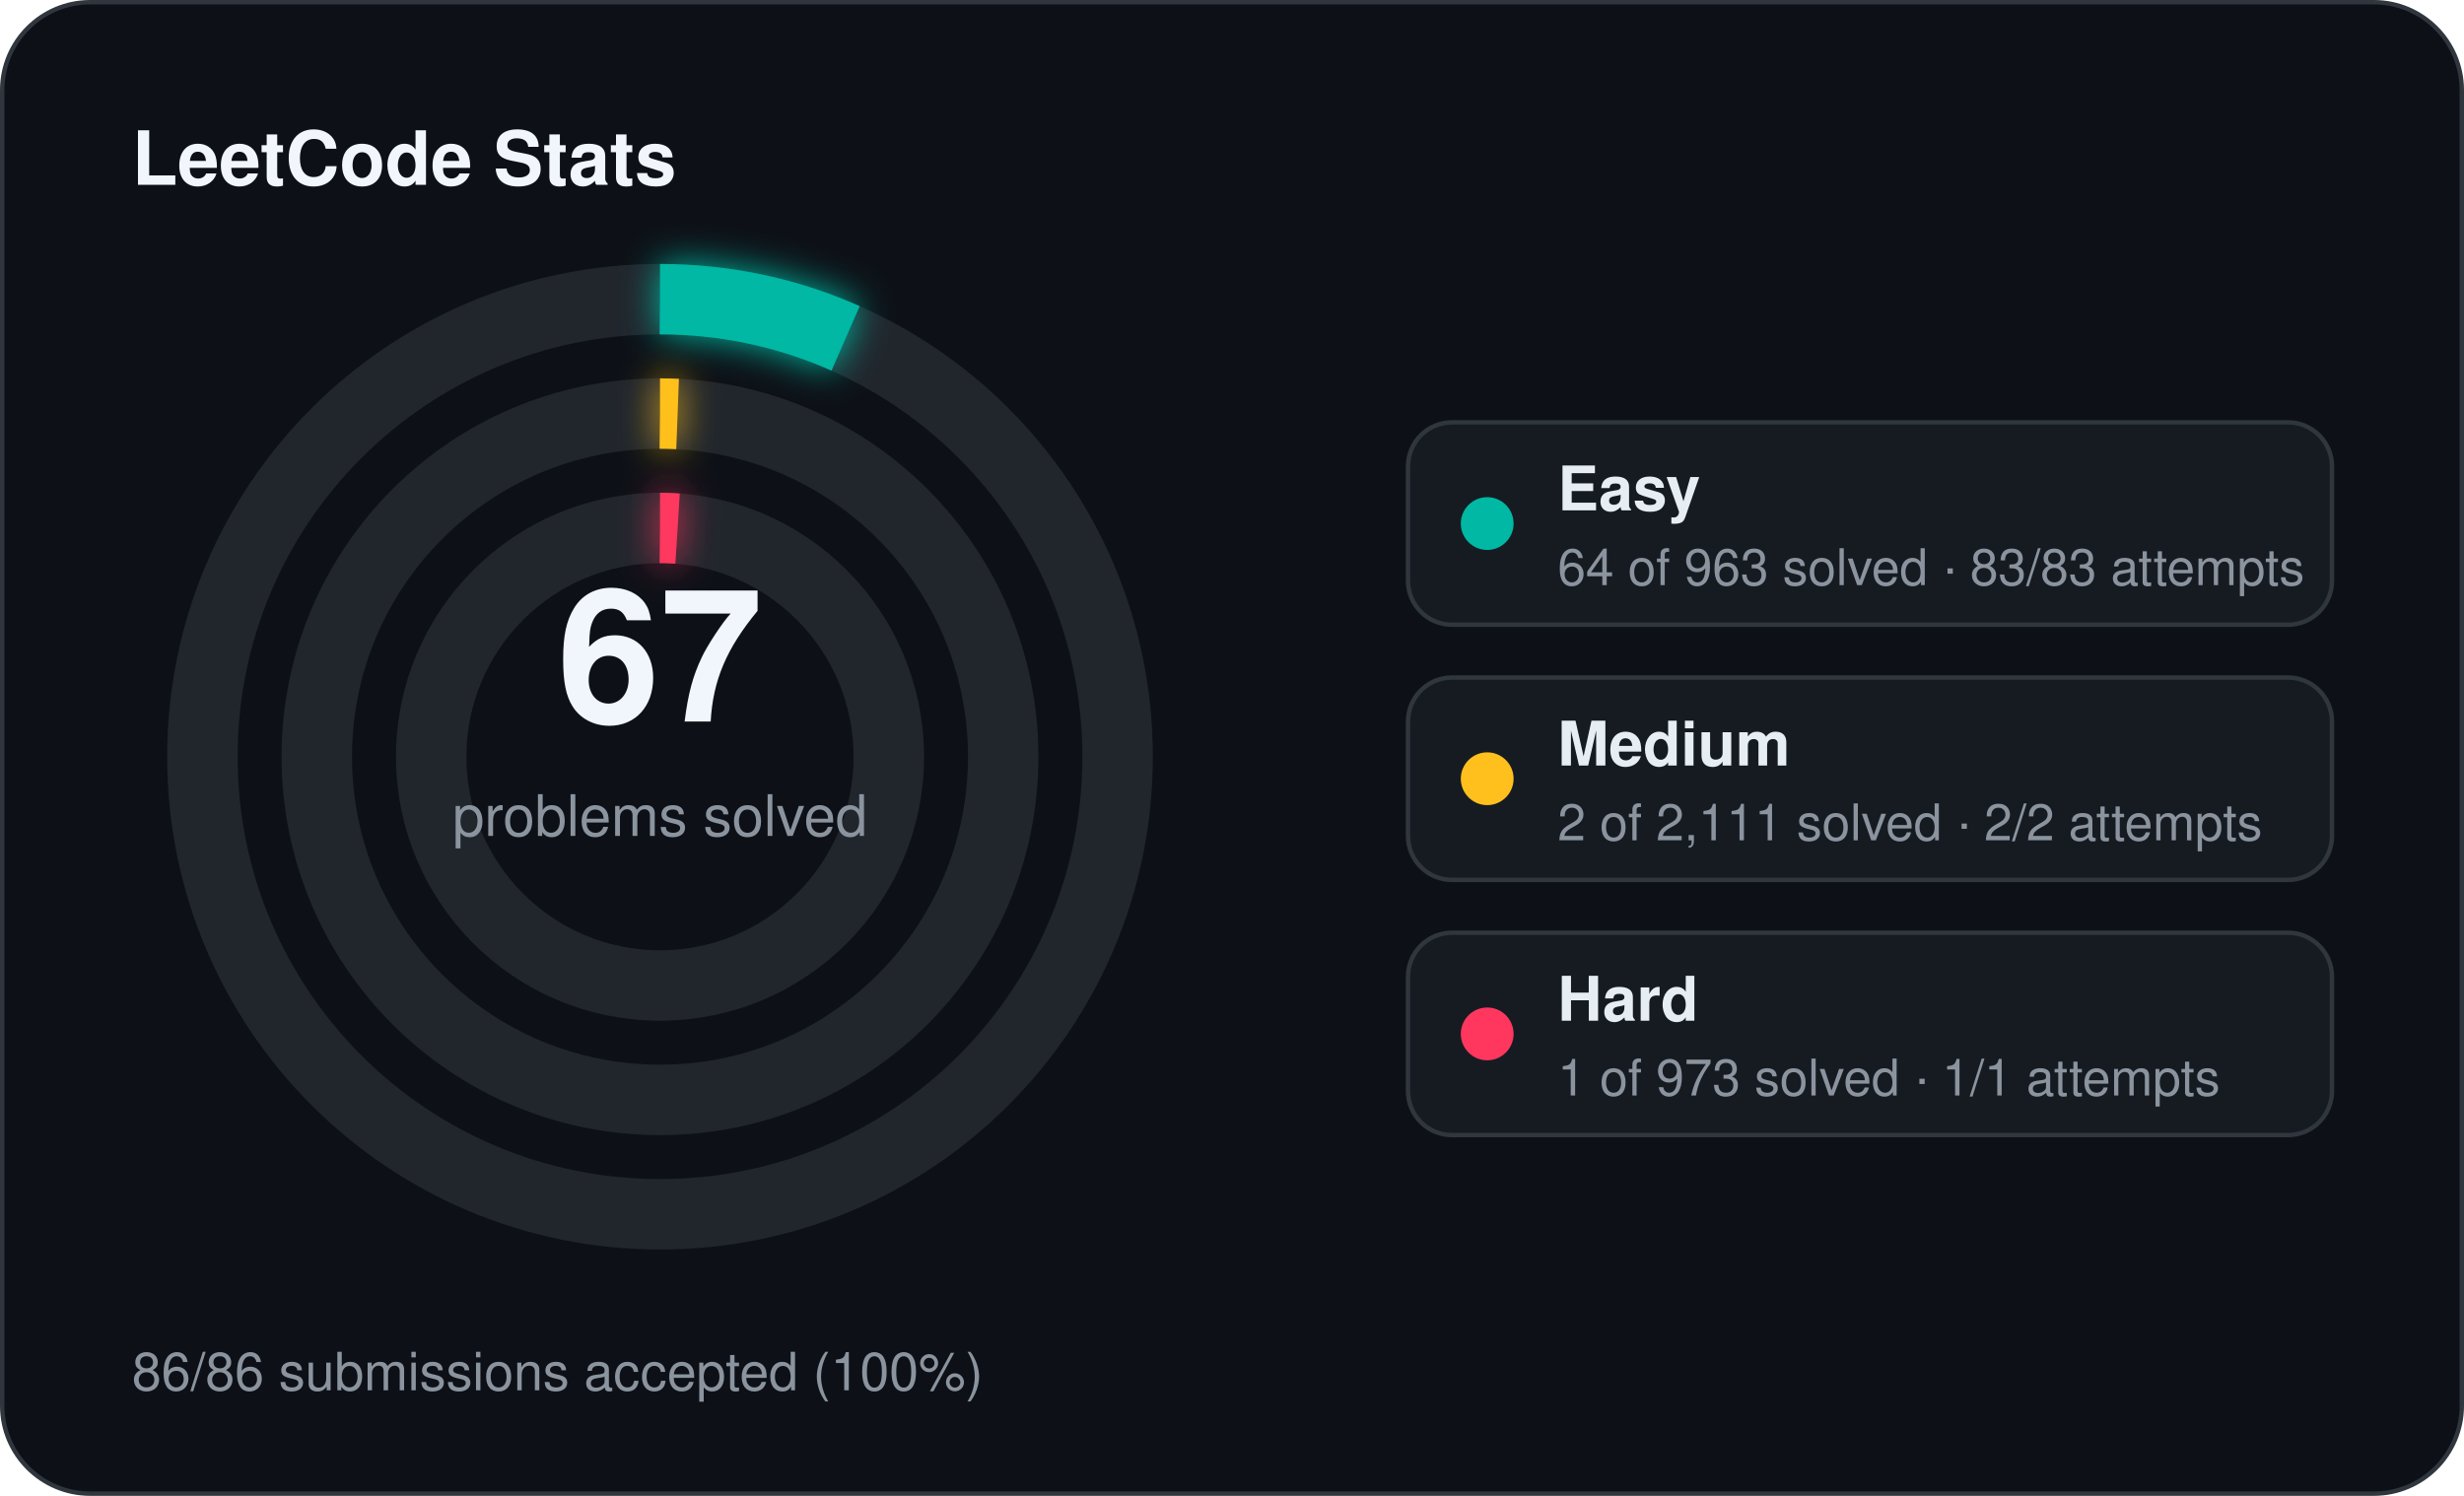
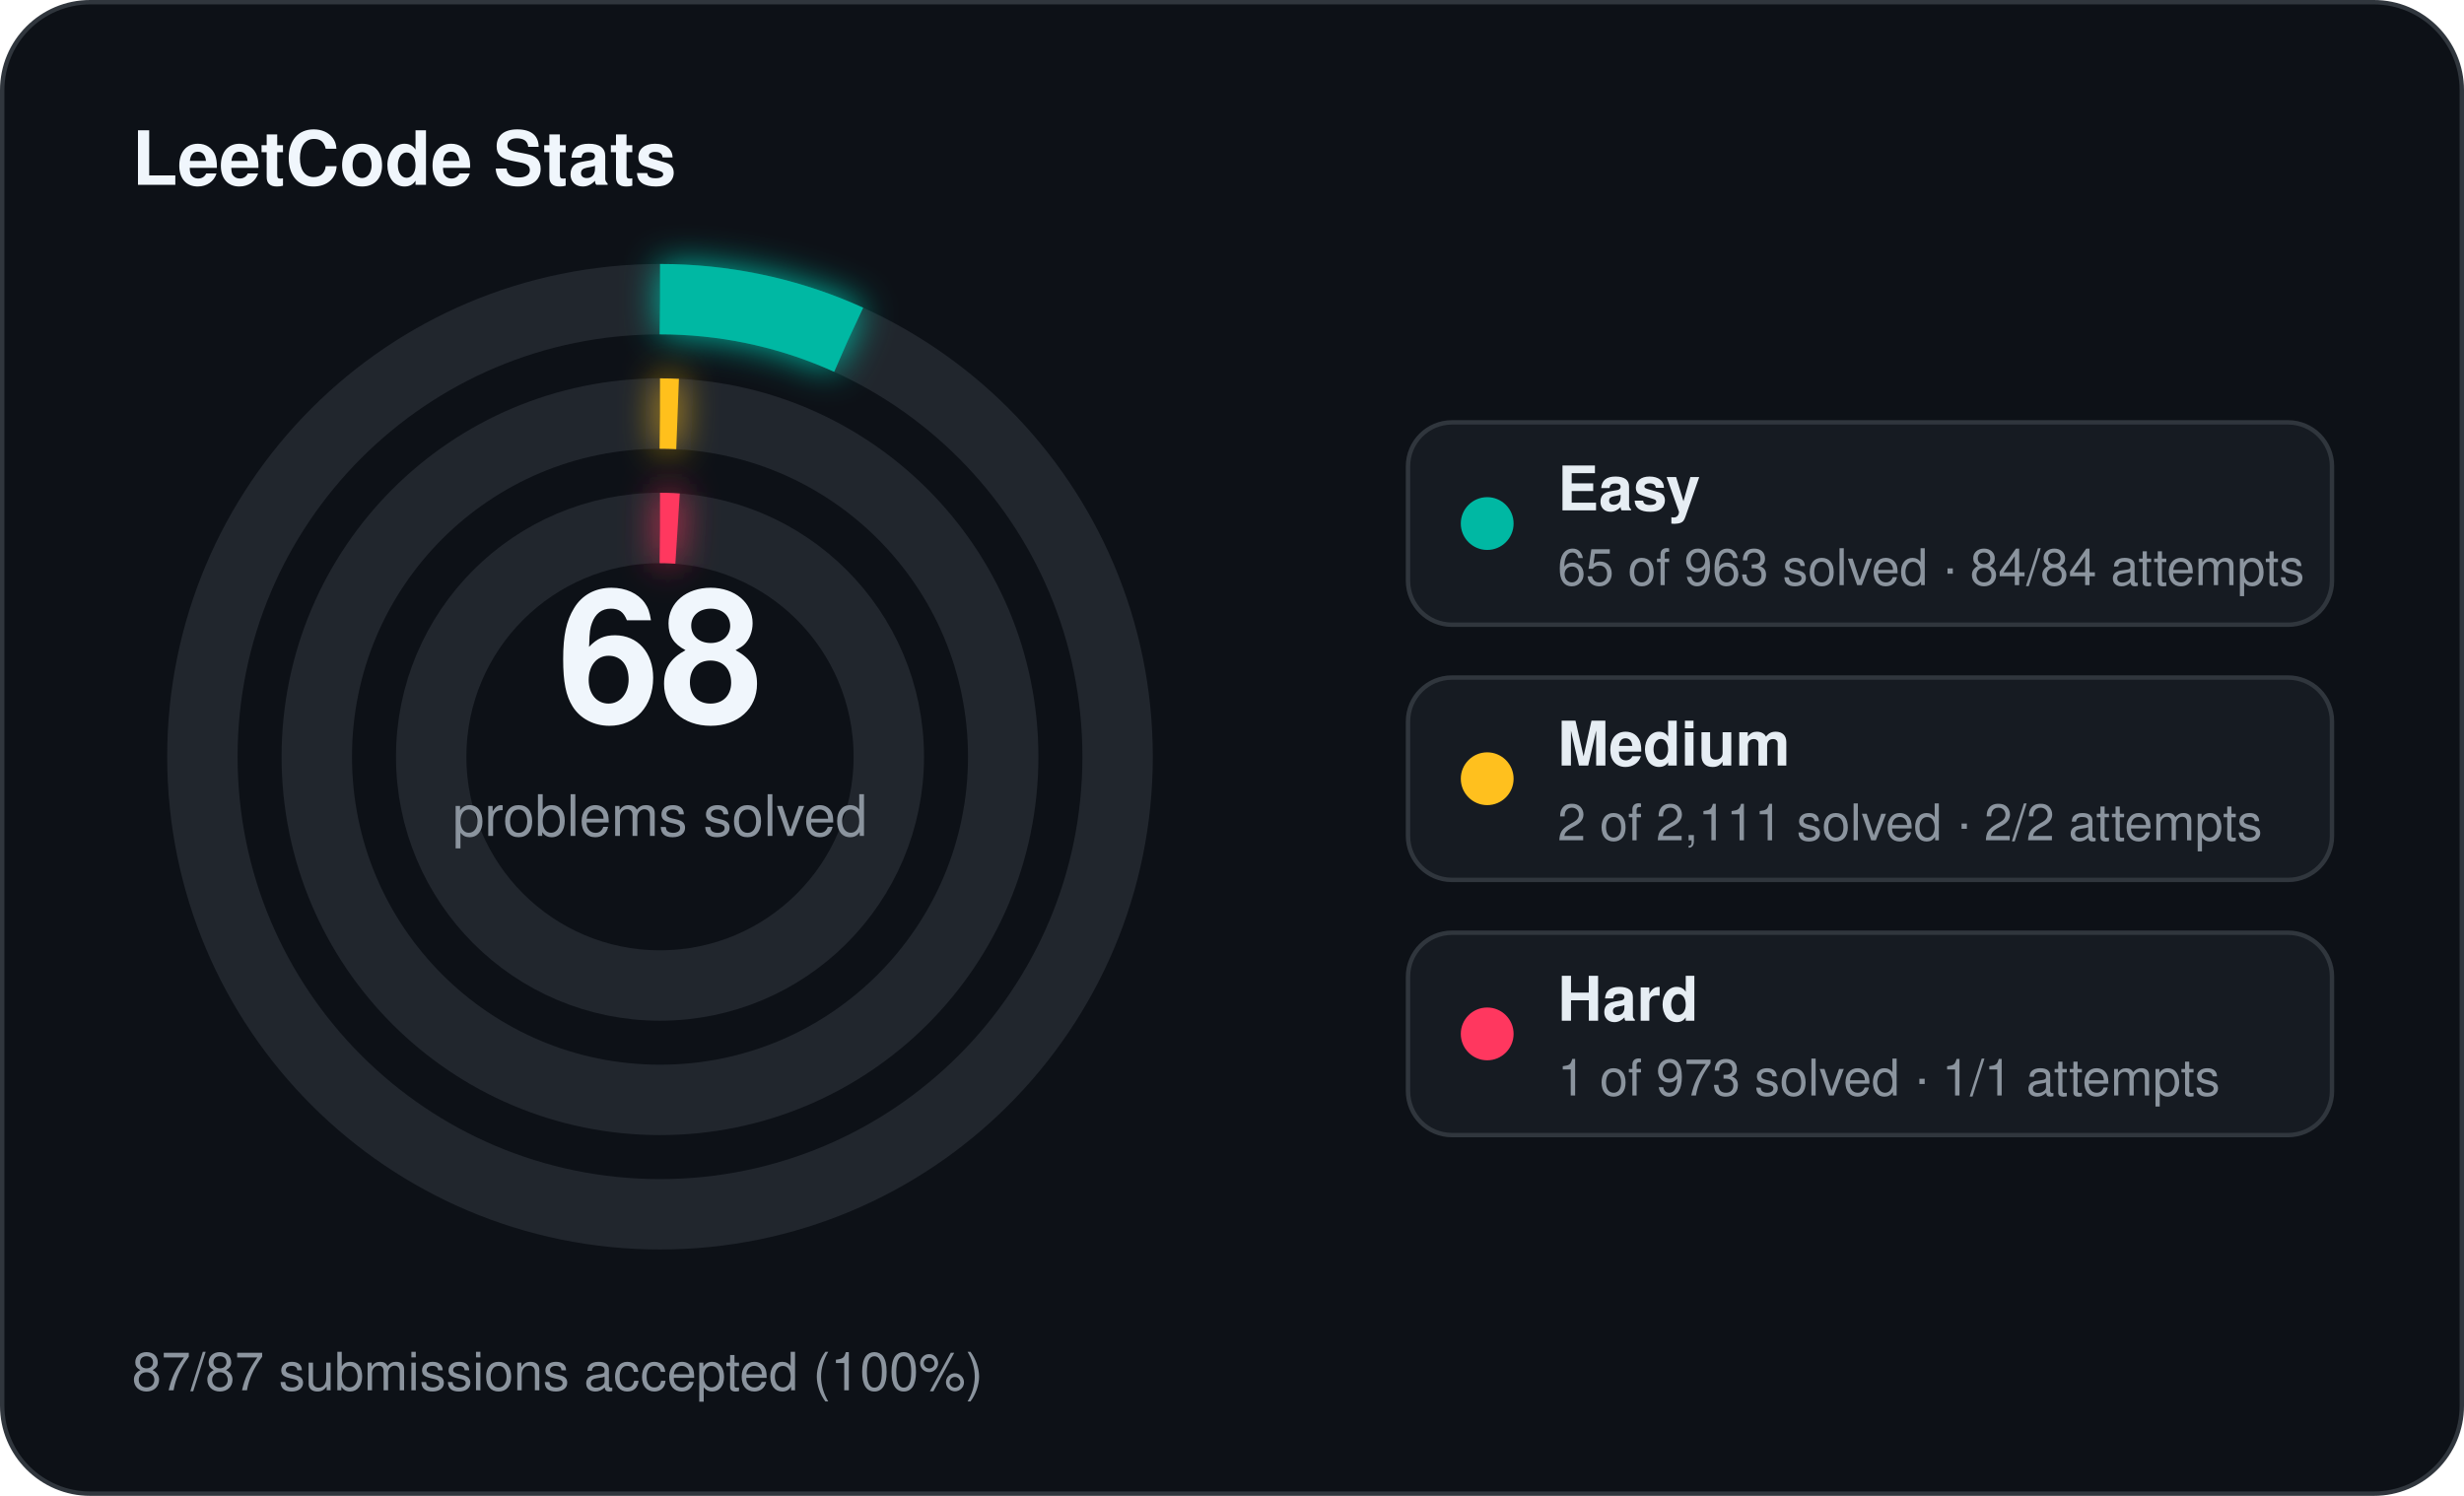
<svg xmlns="http://www.w3.org/2000/svg" width="560" height="340" viewBox="0 0 560 340">
  <defs>
    <filter id="stats-glow" x="-60%" y="-60%" width="220%" height="220%">
      <feGaussianBlur stdDeviation="4" result="blur" />
      <feMerge>
        <feMergeNode in="blur" />
        <feMergeNode in="SourceGraphic" />
      </feMerge>
    </filter>
  </defs>
  <rect x="0.5" y="0.5" width="559" height="339" rx="20" fill="#0d1117" stroke="#30363d" stroke-width="1" />
  <text x="30" y="42" fill="#f0f6fc" font-family="Segoe UI, Helvetica, Arial, sans-serif" font-size="17" font-weight="700">LeetCode Stats</text>
  <circle cx="150" cy="172" r="104" fill="none" stroke="#21262d" stroke-width="16" />
-   <circle cx="150" cy="172" r="104" fill="none" stroke="#00b8a3" stroke-width="16" stroke-linecap="butt" stroke-dasharray="43.43 653.45" transform="rotate(-90 150 172)" filter="url(#stats-glow)" />
+   <circle cx="150" cy="172" r="104" fill="none" stroke="#00b8a3" stroke-width="16" stroke-linecap="butt" stroke-dasharray="44.11 653.45" transform="rotate(-90 150 172)" filter="url(#stats-glow)" />
  <circle cx="150" cy="172" r="78" fill="none" stroke="#21262d" stroke-width="16" />
  <circle cx="150" cy="172" r="78" fill="none" stroke="#ffc01e" stroke-width="16" stroke-linecap="butt" stroke-dasharray="4.00 490.09" transform="rotate(-90 150 172)" filter="url(#stats-glow)" />
  <circle cx="150" cy="172" r="52" fill="none" stroke="#21262d" stroke-width="16" />
  <circle cx="150" cy="172" r="52" fill="none" stroke="#ff375f" stroke-width="16" stroke-linecap="butt" stroke-dasharray="4.00 326.73" transform="rotate(-90 150 172)" filter="url(#stats-glow)" />
-   <text x="150" y="164" text-anchor="middle" fill="#f0f6fc" font-family="Segoe UI, Helvetica, Arial, sans-serif" font-size="42" font-weight="700">67</text>
+   <text x="150" y="164" text-anchor="middle" fill="#f0f6fc" font-family="Segoe UI, Helvetica, Arial, sans-serif" font-size="42" font-weight="700">68</text>
  <text x="150" y="190" text-anchor="middle" fill="#8b949e" font-family="Segoe UI, Helvetica, Arial, sans-serif" font-size="13">problems solved</text>
  <rect x="320" y="96" width="210" height="46" rx="10" fill="#161b22" stroke="#30363d" stroke-width="1" />
  <circle cx="338" cy="119" r="6" fill="#00b8a3" />
  <text x="354" y="116" fill="#e6edf3" font-family="Segoe UI, Helvetica, Arial, sans-serif" font-size="14" font-weight="600">Easy</text>
-   <text x="354" y="133" fill="#8b949e" font-family="Segoe UI, Helvetica, Arial, sans-serif" font-size="11.5">64 of 963 solved · 83/83 attempts</text>
+   <text x="354" y="133" fill="#8b949e" font-family="Segoe UI, Helvetica, Arial, sans-serif" font-size="11.5">65 of 963 solved · 84/84 attempts</text>
  <rect x="320" y="154" width="210" height="46" rx="10" fill="#161b22" stroke="#30363d" stroke-width="1" />
  <circle cx="338" cy="177" r="6" fill="#ffc01e" />
  <text x="354" y="174" fill="#e6edf3" font-family="Segoe UI, Helvetica, Arial, sans-serif" font-size="14" font-weight="600">Medium</text>
  <text x="354" y="191" fill="#8b949e" font-family="Segoe UI, Helvetica, Arial, sans-serif" font-size="11.5">2 of 2,111 solved · 2/2 attempts</text>
  <rect x="320" y="212" width="210" height="46" rx="10" fill="#161b22" stroke="#30363d" stroke-width="1" />
  <circle cx="338" cy="235" r="6" fill="#ff375f" />
  <text x="354" y="232" fill="#e6edf3" font-family="Segoe UI, Helvetica, Arial, sans-serif" font-size="14" font-weight="600">Hard</text>
  <text x="354" y="249" fill="#8b949e" font-family="Segoe UI, Helvetica, Arial, sans-serif" font-size="11.5">1 of 973 solved · 1/1 attempts</text>
-   <text x="30" y="316" fill="#8b949e" font-family="Segoe UI, Helvetica, Arial, sans-serif" font-size="12">86/86 submissions accepted (100%)</text>
+   <text x="30" y="316" fill="#8b949e" font-family="Segoe UI, Helvetica, Arial, sans-serif" font-size="12">87/87 submissions accepted (100%)</text>
</svg>
